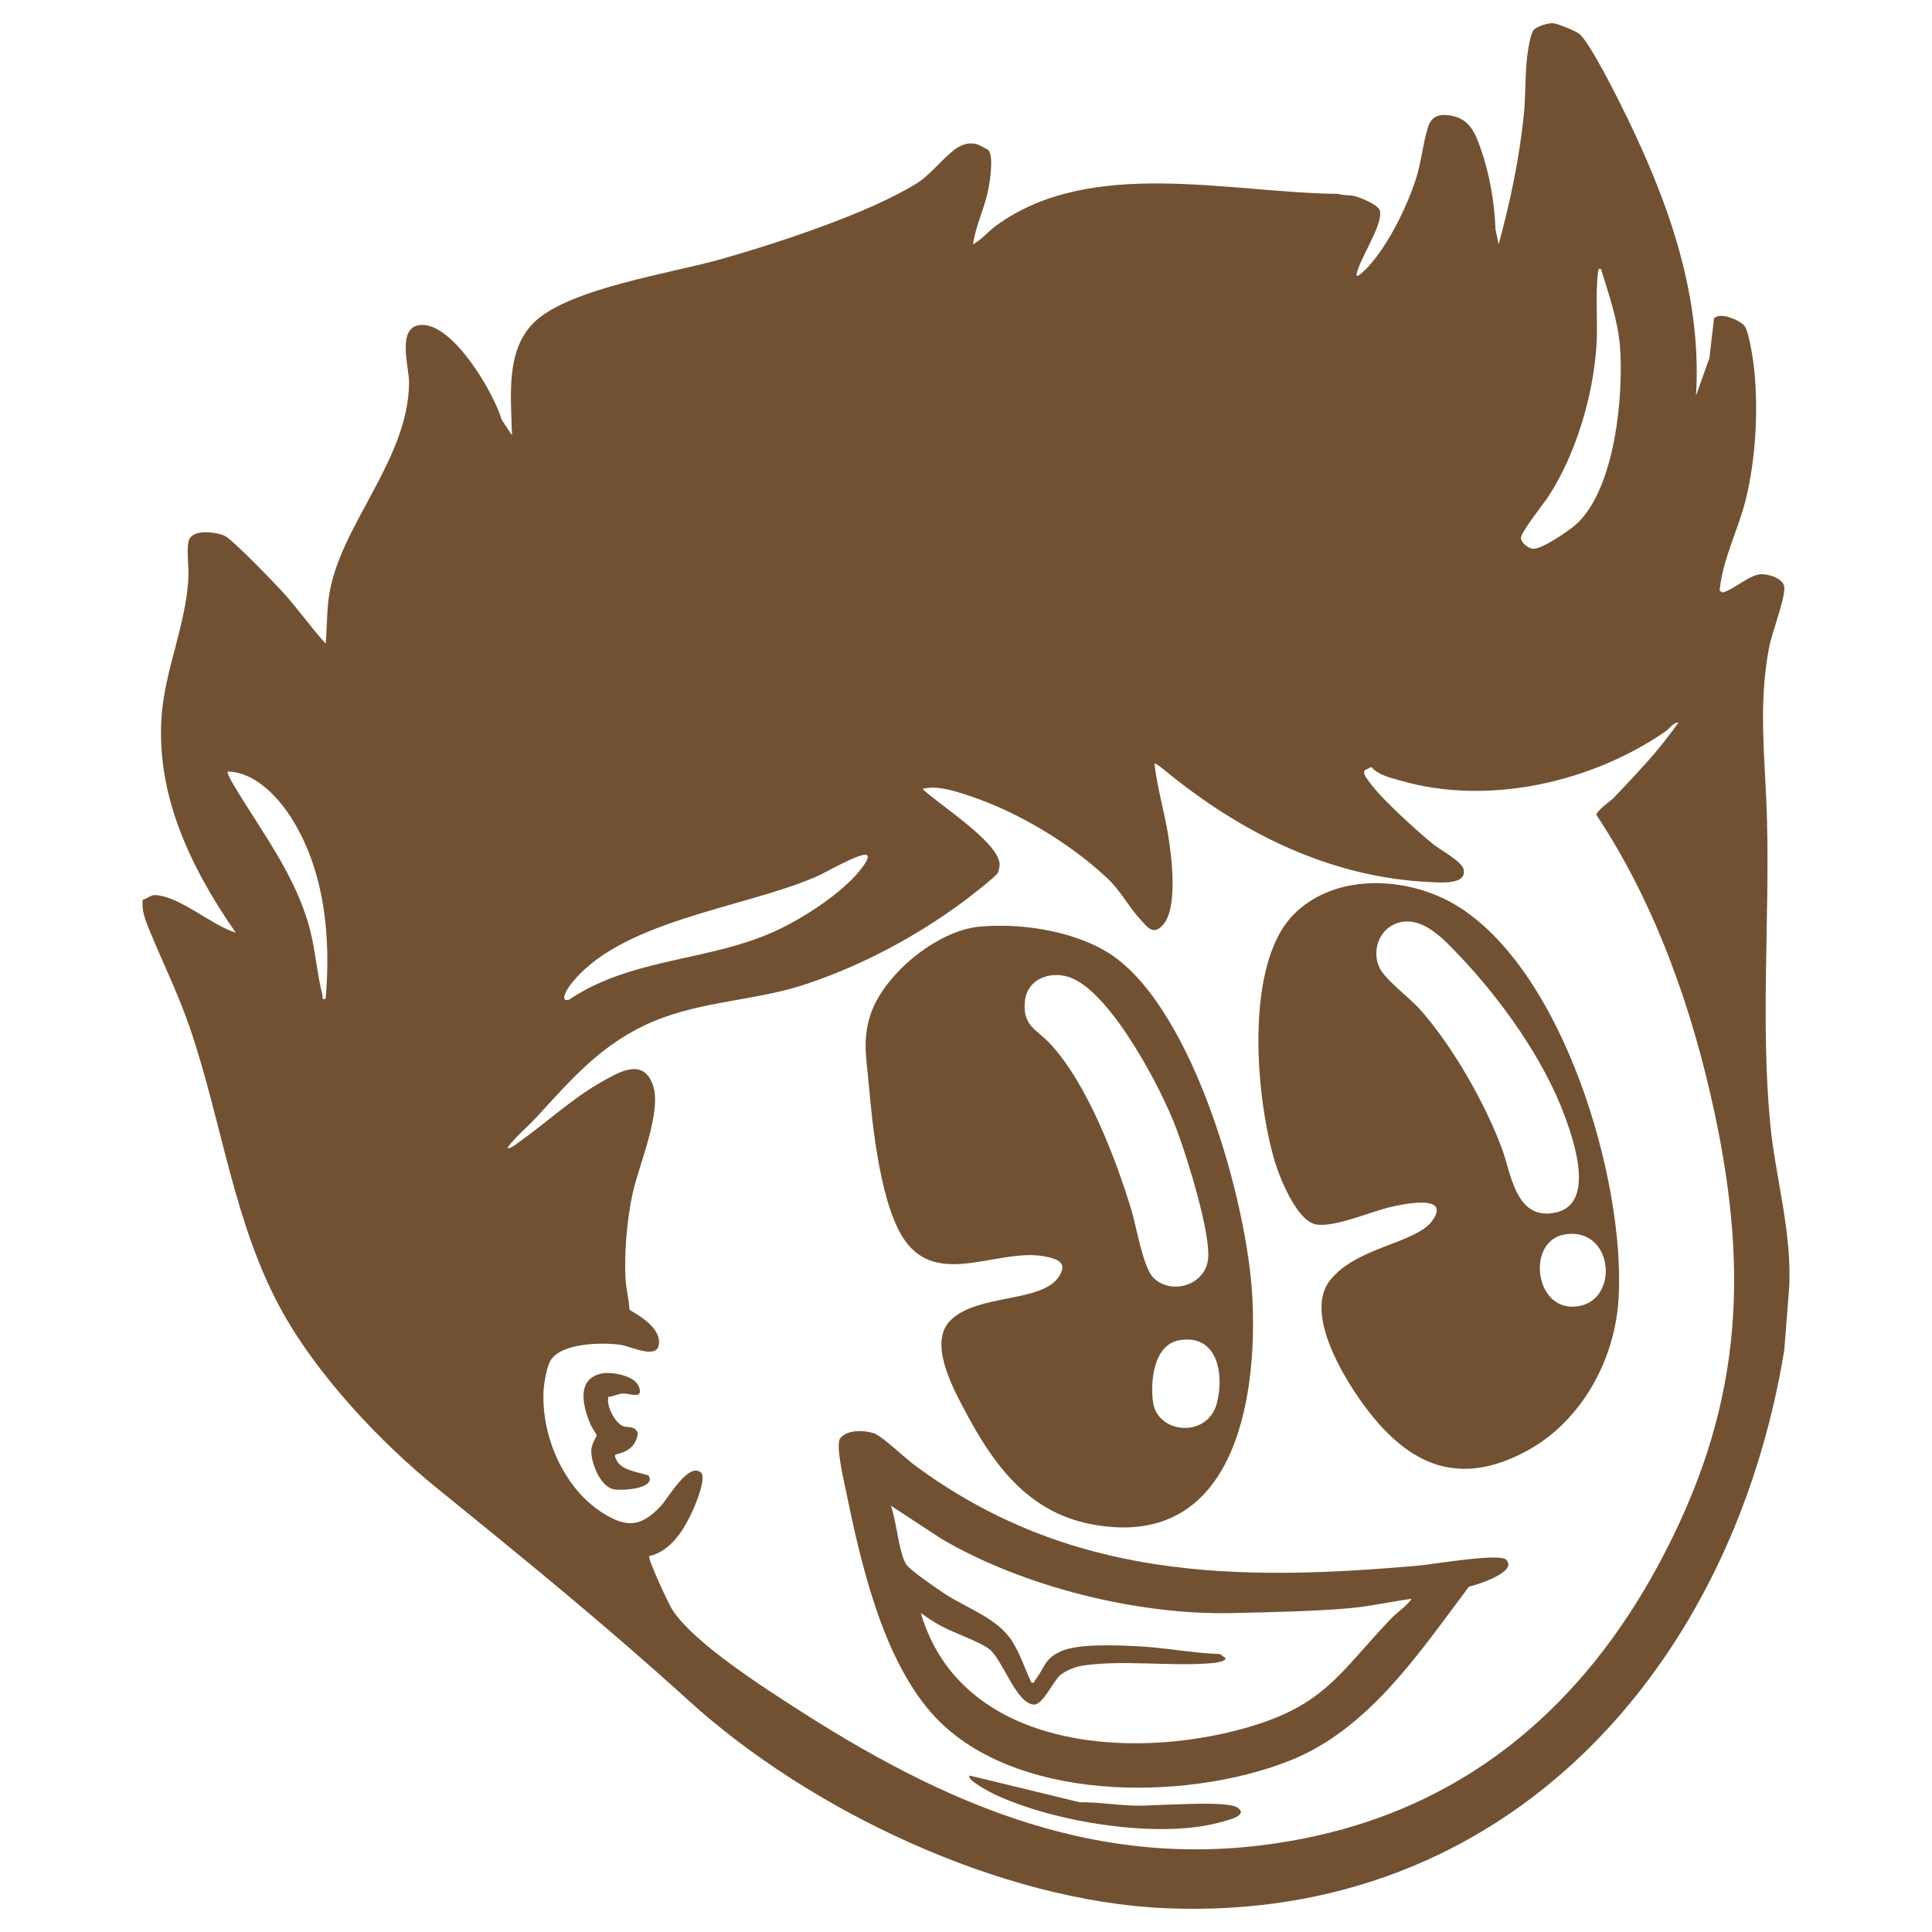
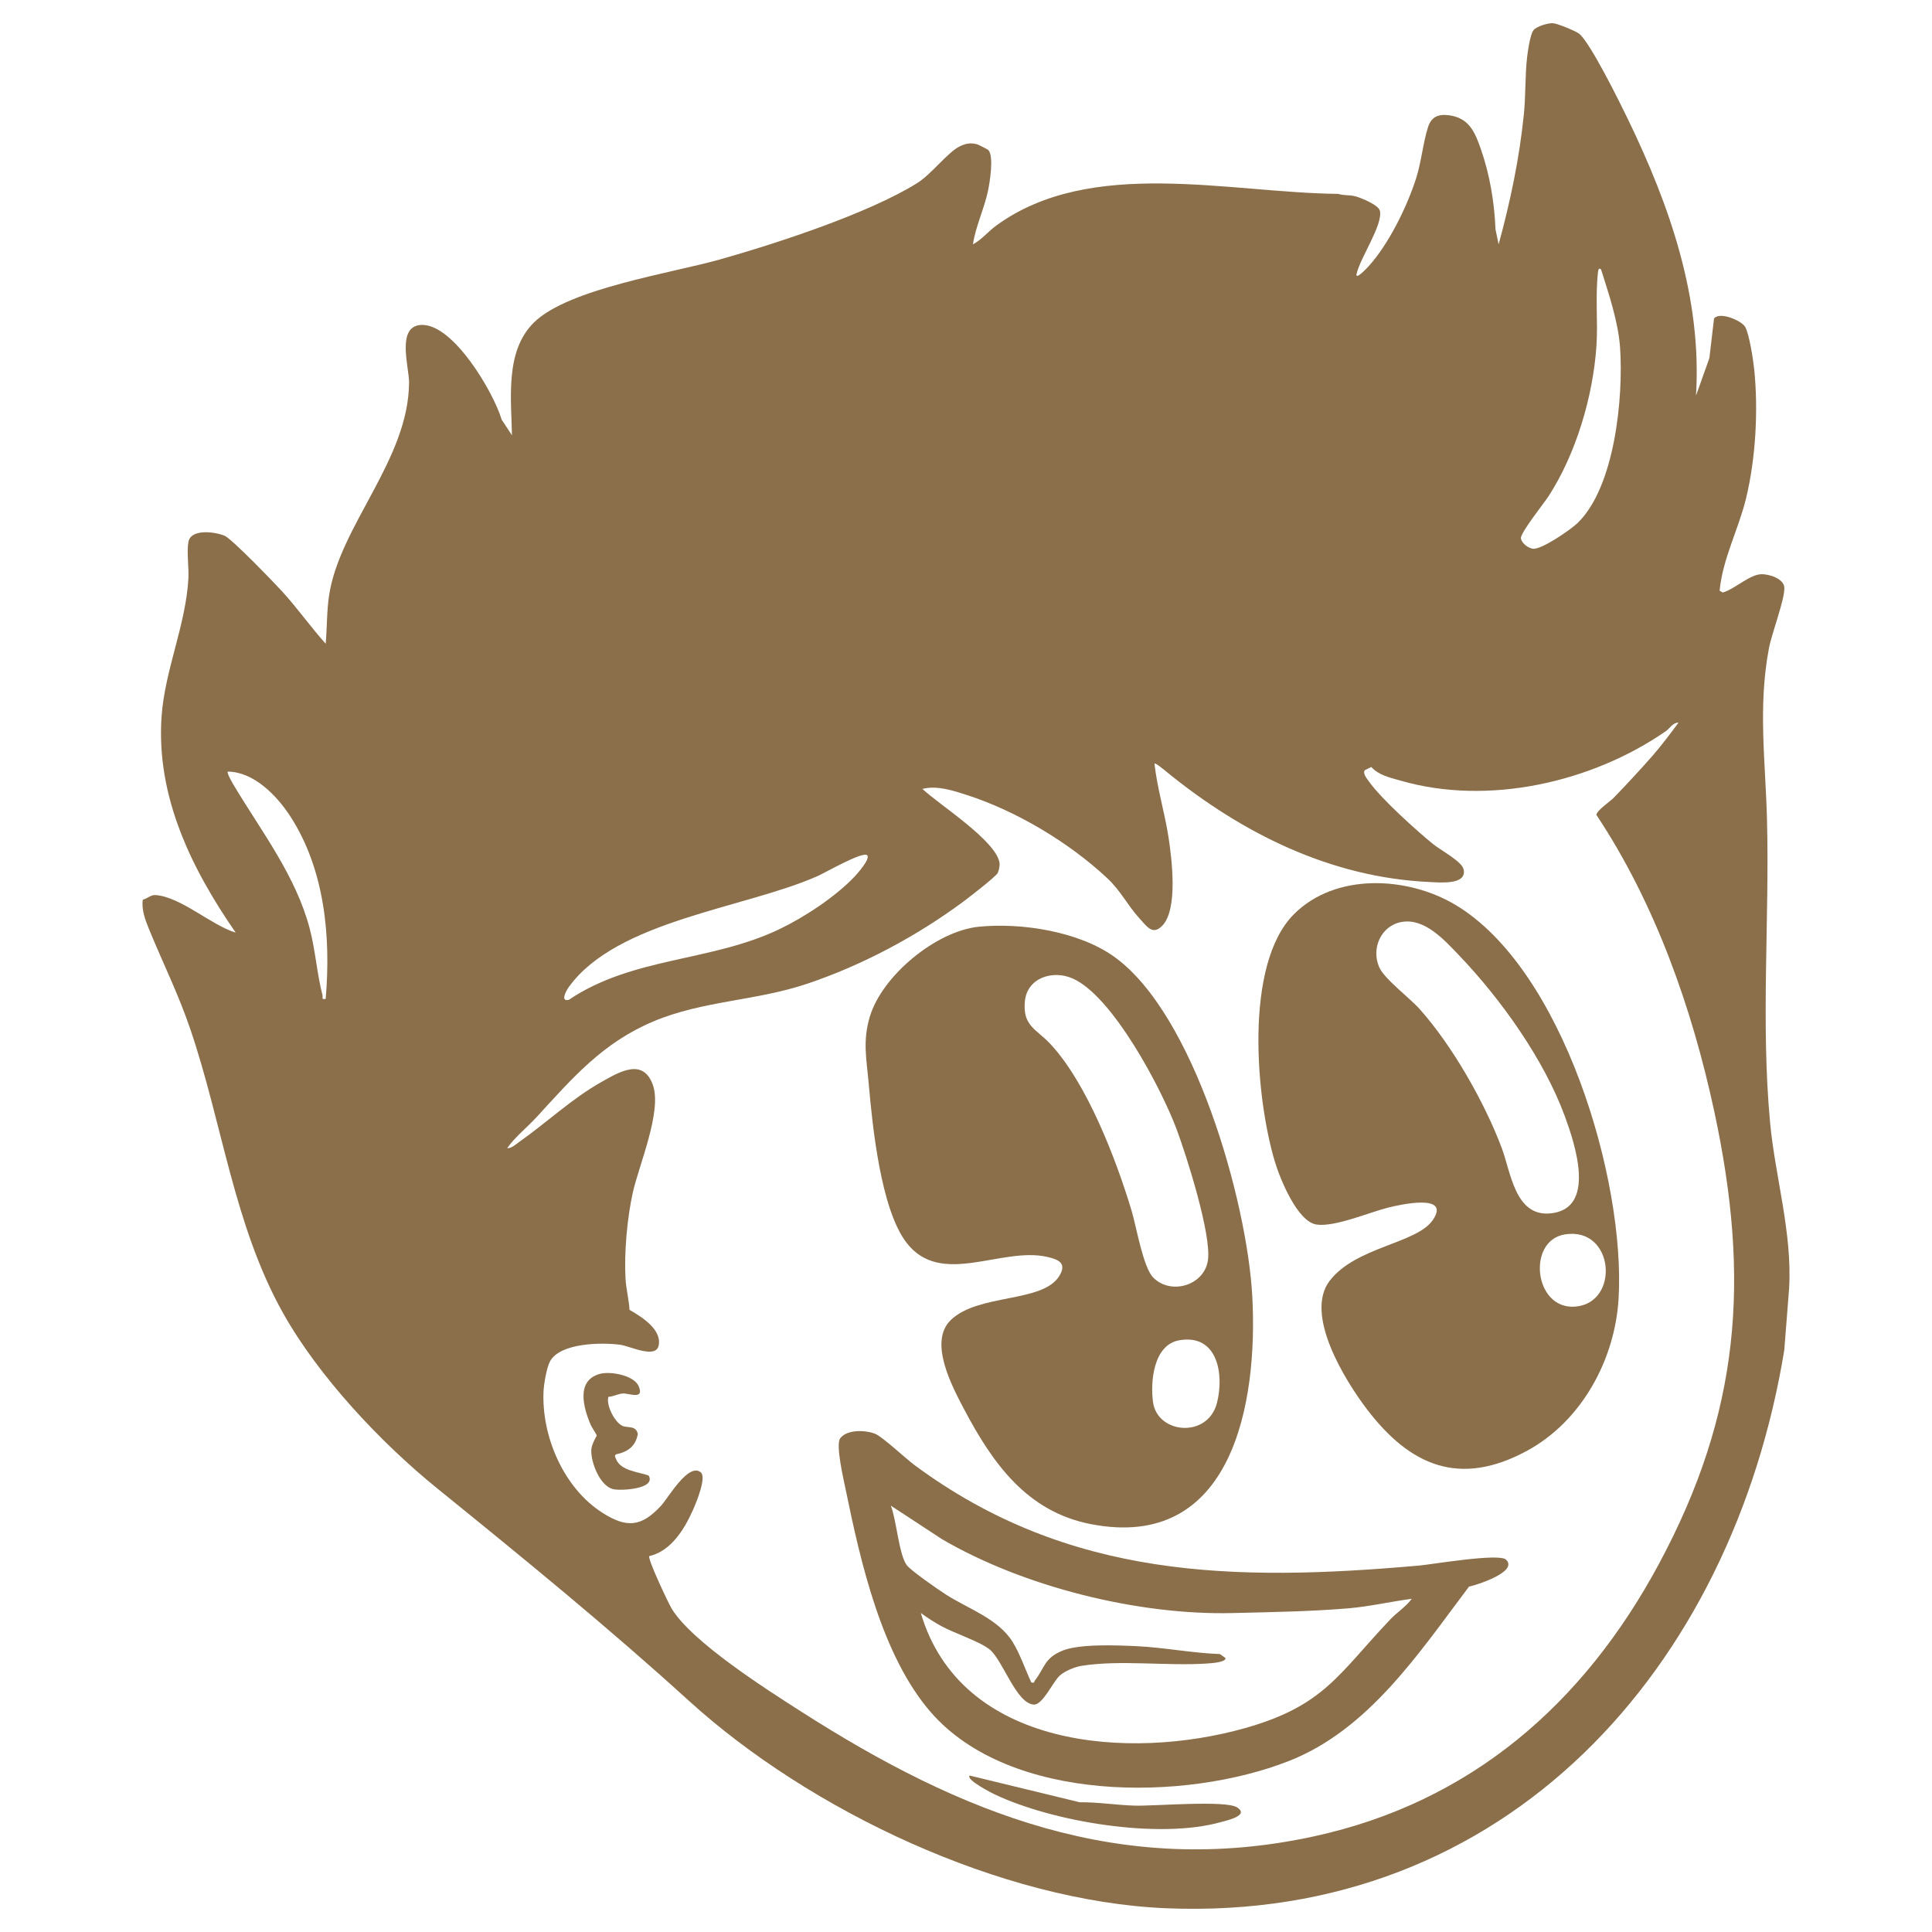
<svg xmlns="http://www.w3.org/2000/svg" viewBox="63.45 63.46 833.09 833.09">
-   <style>path{fill:#725133}@media (prefers-color-scheme:dark){path{fill:#c7b299}}</style>
+   <style>path{fill:#8a6f4a}@media (prefers-color-scheme:dark){path{fill:#e6d6ad}}</style>
  <path d="M794.74,234.16l5.81-16.3,2-17.06c2.39-3.1,11.81.84,13.42,3.61,1.8,3.09,3.53,14.52,3.93,18.53,1.77,17.64.61,38.41-3.59,55.61-3.26,13.36-10.03,25.77-11.35,39.63l1.37.78c5.15-1.48,11.6-7.82,16.68-7.9,3.31-.05,9.71,1.91,9.86,5.82.2,5.12-5.38,19.48-6.63,26.05-4.81,25.26-1.5,48.74-.85,73.97,1.11,43.53-2.71,87.27,1.34,130.72,2.16,23.18,9.62,47.41,8.19,71.51l-2.08,26.51c-22.42,136.92-119.72,246.79-266.52,240.67-71.17-2.97-153.65-42.01-205.9-89.53-35.17-31.98-71.57-61.65-108.53-91.59-24.38-19.75-51.18-48.29-66.51-75.75-21.09-37.77-26-81.42-39.85-122.16-5.27-15.51-11.87-28.56-17.9-43.36-1.57-3.84-3.23-8.31-2.6-12.49,1.89-.48,3.46-2.15,5.49-2.01,10.82.73,24.15,13.06,34.56,16.19-18.99-27.44-34.28-58.48-31.98-92.9,1.34-20.15,10.49-39.63,11.59-59.88.25-4.64-.79-11.49,0-15.67,1.09-5.86,11.55-4.38,15.59-2.69,3.17,1.33,21.38,20.24,24.91,24.1,6.55,7.17,12.21,15.25,18.7,22.47.61-6.83.43-13.91,1.44-20.69,4.5-30.18,34.34-58.58,34.51-91.97.03-6.65-5.64-24.36,5.3-24.81,13.77-.57,31.15,29.1,34.63,40.83l4.44,6.78c-.3-15.97-3.04-36.38,9.51-48.69,14.9-14.62,59.27-21.22,80.35-27.2,24.31-6.9,63.79-19.73,84.88-32.88,6.09-3.79,12.98-13.11,18.25-15.79,2.58-1.31,4.92-1.72,7.71-.9.53.16,4.5,2.21,4.71,2.43,2.48,2.65.63,13.92-.13,17.57-1.62,7.75-5.33,15.2-6.5,23.11,3.8-2.05,6.54-5.54,9.98-8.05,40.84-29.84,100.67-14.13,147.59-13.72,2.32.78,4.84.41,7.17,1,2.53.65,10.18,3.78,10.74,6.29,1.35,6.07-8.34,19.96-10.03,27.12-.75,3.17,4.57-2.55,5.08-3.1,8.69-9.54,16.63-25.7,20.56-37.99,2.28-7.14,2.99-15.37,5.14-22.09,1.39-4.34,4.26-5.7,8.83-5.15,8.88,1.07,11.4,7.28,13.98,14.67,3.84,11.02,5.82,22.92,6.29,34.55l1.35,6.46c5.03-18.37,8.97-37.16,10.89-56.16.79-7.82.48-16.65,1.38-24.49.31-2.71,1.3-9.62,2.7-11.6,1.22-1.74,6.43-3.25,8.52-3.1,1.81.12,9.75,3.35,11.21,4.51,4.78,3.76,17.7,29.93,21.03,36.83,18.06,37.34,32,77.09,29.37,119.36ZM753.88,179.71c-.95-.97-1.24.05-1.35,1.01-1.25,10.67.03,21.35-.69,32-1.47,21.66-8.79,46.35-20.54,64.55-2.04,3.16-12.38,16.06-12.02,18.35.32,2.08,3.12,4.19,5.18,4.46,3.68.47,16.29-8.22,19.24-11.08,16.14-15.62,19.8-54.25,18.34-75.58-.76-11.12-4.85-23.12-8.17-33.7ZM787.25,375.07c-2.5-.07-3.76,2.5-5.49,3.69-31.95,22.1-76.68,32.27-114.46,21.29-4.48-1.3-9.31-2.28-12.54-5.86l-2.84,1.41c-.93,1.57,1.07,3.72,1.93,4.96,4.96,7.13,20.45,21.12,27.57,26.89,3.1,2.52,12.27,7.4,13.11,10.75,1.76,7-10.33,5.79-14.48,5.6-42.9-1.91-81.2-21.12-113.7-47.63-.64-.52-4.64-3.92-5.08-3.42,1.16,10.6,4.45,21.28,6.05,31.72,1.43,9.36,4.15,30.94-2.62,38.08-4.19,4.42-6.66.48-9.91-3.08-5.19-5.69-7.97-11.8-13.94-17.38-16.46-15.39-39.27-29.03-60.75-35.91-5.99-1.92-12.66-4.1-18.9-2.54,7.21,6.8,31.63,22.17,33.24,31.82.2,1.19-.25,3.33-.75,4.41-.7,1.51-12.5,10.64-14.85,12.38-20.15,14.92-43.57,27.43-67.37,35.42-22.13,7.43-44.91,7.25-66.18,16.19-22.05,9.26-34.94,24.42-50.52,41.37-4.12,4.48-9.01,8.27-12.6,13.27,1.5.4,3.78-1.65,4.99-2.5,12.05-8.48,22.93-18.87,35.84-26.11,7.5-4.2,17.66-10.34,21.92,1.25,4.18,11.37-5.96,34.6-8.64,46.75-2.42,10.99-3.74,25.9-3.09,37.13.25,4.29,1.48,8.9,1.71,13.26,5.14,2.95,13.93,8.35,12.59,15.28-1.17,6.05-12.34.31-16.73-.25-7.9-1.02-25.74-.87-30.13,7.17-1.45,2.66-2.66,9.74-2.8,12.85-.92,19.45,8.63,41.68,25.24,52.35,10.6,6.8,16.95,6.25,25.47-2.99,3.13-3.4,11.72-18.63,17.07-14.37,2.63,2.1-1.95,13.08-3.22,15.96-3.72,8.4-9.46,18-18.96,20.18-.89.98,8.19,20.24,9.66,22.67,8.75,14.39,40.8,34.76,55.74,44.32,68.85,44.07,137.88,71.98,221.2,53.86,67.8-14.75,116.4-57.3,148.73-117.43,35.13-65.35,39.42-122.72,23.96-194.85-9.61-44.83-25.51-89.92-50.88-128.17-.01-1.81,5.96-5.85,7.52-7.46,5.39-5.56,11.57-12.23,16.67-18.05,3.93-4.49,7.66-9.51,11.22-14.3ZM203.88,494.19c2.32-26.75-.4-55.97-15.37-78.9-5.77-8.85-15.64-19.01-26.83-19.11-.6.55,2.31,5.43,2.85,6.33,11.83,19.72,26.52,38.68,32.49,61.45,2.46,9.38,3.08,19.3,5.48,28.58.29,1.12-.7,1.99,1.37,1.66ZM437.36,432.25c-1.87-1.83-18.18,7.58-21.32,8.97-31.71,14.01-86.6,19.1-107.33,47.87-1.02,1.41-3.87,6.46.03,5.49,27.66-18.6,61.2-16.3,90.75-30.43,10.77-5.15,24.26-14.02,32.45-22.69,1.16-1.22,6.95-7.71,5.43-9.2Z" />
  <path d="M485.54,463.07c18.38-1.83,43,2.02,58.24,12.86,34.69,24.68,57.46,105.65,59.67,146.58,2.47,45.89-8.51,109.99-69.58,98.17-27.56-5.33-42.37-26.19-54.66-49.49-5.21-9.88-15.5-29.07-5.8-38.5,11.89-11.56,39.84-7.3,46.89-19.14,3.18-5.34-.19-6.95-5.3-8.11-19.84-4.5-45.72,13.23-60.63-6.08-11.15-14.45-14.73-50.42-16.34-68.75-.92-10.47-2.67-18.22.5-28.78,5.3-17.69,28.63-36.94,47.01-38.76ZM560.81,614.43c7.69,7.63,22.02,3.26,23.52-7.64,1.52-11.04-9.21-44.89-13.54-56.45-6.54-17.47-27.45-57.17-44.69-64.91-8.57-3.85-19.7-.43-20.71,9.75-1.06,10.7,4.93,11.97,10.94,18.4,15.79,16.88,28.37,49.69,35.04,71.84,2.12,7.04,4.99,24.61,9.44,29.02ZM571.97,641.39c-11.1,1.92-12.55,17.76-11.33,26.66,1.88,13.77,23.57,15.72,27.55.44,3.23-12.42.28-29.96-16.21-27.1Z" />
  <path d="M621.39,457.67c17.91-17.91,48.76-16.35,69.39-4.18,46.57,27.48,73.55,118.64,70.63,169.72-1.52,26.55-15.97,53.13-39.61,65.9-28.88,15.59-50.24,6.56-68.93-17.99-9.38-12.32-27.18-40.96-16.03-55.41,11.4-14.78,37.53-15.92,44.52-26.27,7.77-11.52-14.33-6.52-19.5-5.21-8.09,2.05-23.01,8.46-30.78,7.25-8.24-1.29-15.7-19.8-17.88-27.04-8.19-27.17-13.45-85.12,8.21-106.78ZM667.94,461c-8.99,1.53-13.38,11.48-9.72,19.61,2.29,5.09,13.02,13.07,17.41,17.99,14.07,15.76,27.95,40.14,35.39,59.91,3.86,10.26,5.7,29.41,20.66,28.2,20.48-1.65,10.88-30.03,6.57-41.82-8.99-24.55-27.6-50.61-45.6-69.44-6.27-6.55-14.81-16.14-24.7-14.45ZM738.06,595.78c-16.26,2.8-13.14,32.36,4.5,31.11,19.66-1.4,17.04-34.82-4.5-31.11Z" />
  <path d="M712.88,736.01c5.42,5.22-12.91,11.01-15.98,11.6-21.46,28.44-43.17,61.65-77.63,75.19-44.86,17.64-120.23,18.19-154.36-20.92-21.17-24.25-30.39-64.83-36.77-95.97-.86-4.21-4.45-19.4-2.41-22.2,2.89-3.96,10.89-3.63,15.04-2.01,3.17,1.24,13.2,10.69,17.08,13.56,66.43,49.17,138.1,50.29,217.41,43.29,5.93-.52,34.58-5.48,37.62-2.55ZM672.21,752.87c-8.83,1.17-18.05,3.29-26.9,4.07-15.96,1.39-34.2,1.69-50.33,2.08-40.8,1-90.2-11.3-125.4-31.9l-22-14.41c2.37,5.9,3.49,20.93,6.78,25.54,1.73,2.43,13.89,10.82,17.09,12.86,9.59,6.11,22.47,10.37,28.65,20.36,3.24,5.23,5.43,11.87,8.06,17.47,1.56.39,1.11-.31,1.55-.86,4.27-5.44,3.95-9.53,11.7-12.77,7.4-3.11,23.56-2.4,32-2.02,11.86.54,24.15,3,36.07,3.41l2.39,1.7c.39,1.87-6.3,2.26-7.83,2.37-17.14,1.18-37.33-1.65-54.14.99-2.97.47-7.16,2.19-9.43,4.18-2.98,2.63-7.34,12.74-11.24,12.54-7.59-.39-13.38-19.28-19.12-23.84-4.2-3.34-15.17-6.95-20.68-9.95-3.13-1.71-6.05-3.6-8.92-5.7,17.18,58.44,89.92,63.73,139.82,49.64,34.2-9.66,40.28-23.36,62.67-46.92,2.96-3.12,6.64-5.34,9.2-8.83Z" />
  <path d="M481.61,829.1l47.38,11.5c7.9-.08,15.91,1.23,23.72,1.46,8.49.25,39.14-2.44,44.17.75,5.48,3.48-4.34,5.62-7.04,6.37-26.77,7.5-72.48-.09-97.59-12.02-.98-.46-12.56-6.35-10.64-8.07Z" />
  <path d="M325.79,665.79c-1.07,3.71,2.85,11.11,6.08,12.52,2.29,1,5.84-.32,6.62,3.51-1.01,5.34-4.31,7.71-9.4,8.76-.84.58-.29,1.32,0,2.04,2.05,5.12,9.58,5.47,14.05,7.1,3.44,5.84-12.2,6.69-15.39,5.85-5.71-1.5-9.54-11.59-9.33-16.86.1-2.56,2.35-5.96,2.35-6.3,0-.27-2.18-3.55-2.65-4.65-3.11-7.32-6.44-19.18,4.18-21.92,4.47-1.15,14.51.67,16.52,5.3,2.62,6.03-3.88,3.15-6.6,3.2-2.04.04-4.31,1.34-6.43,1.45Z" />
</svg>
